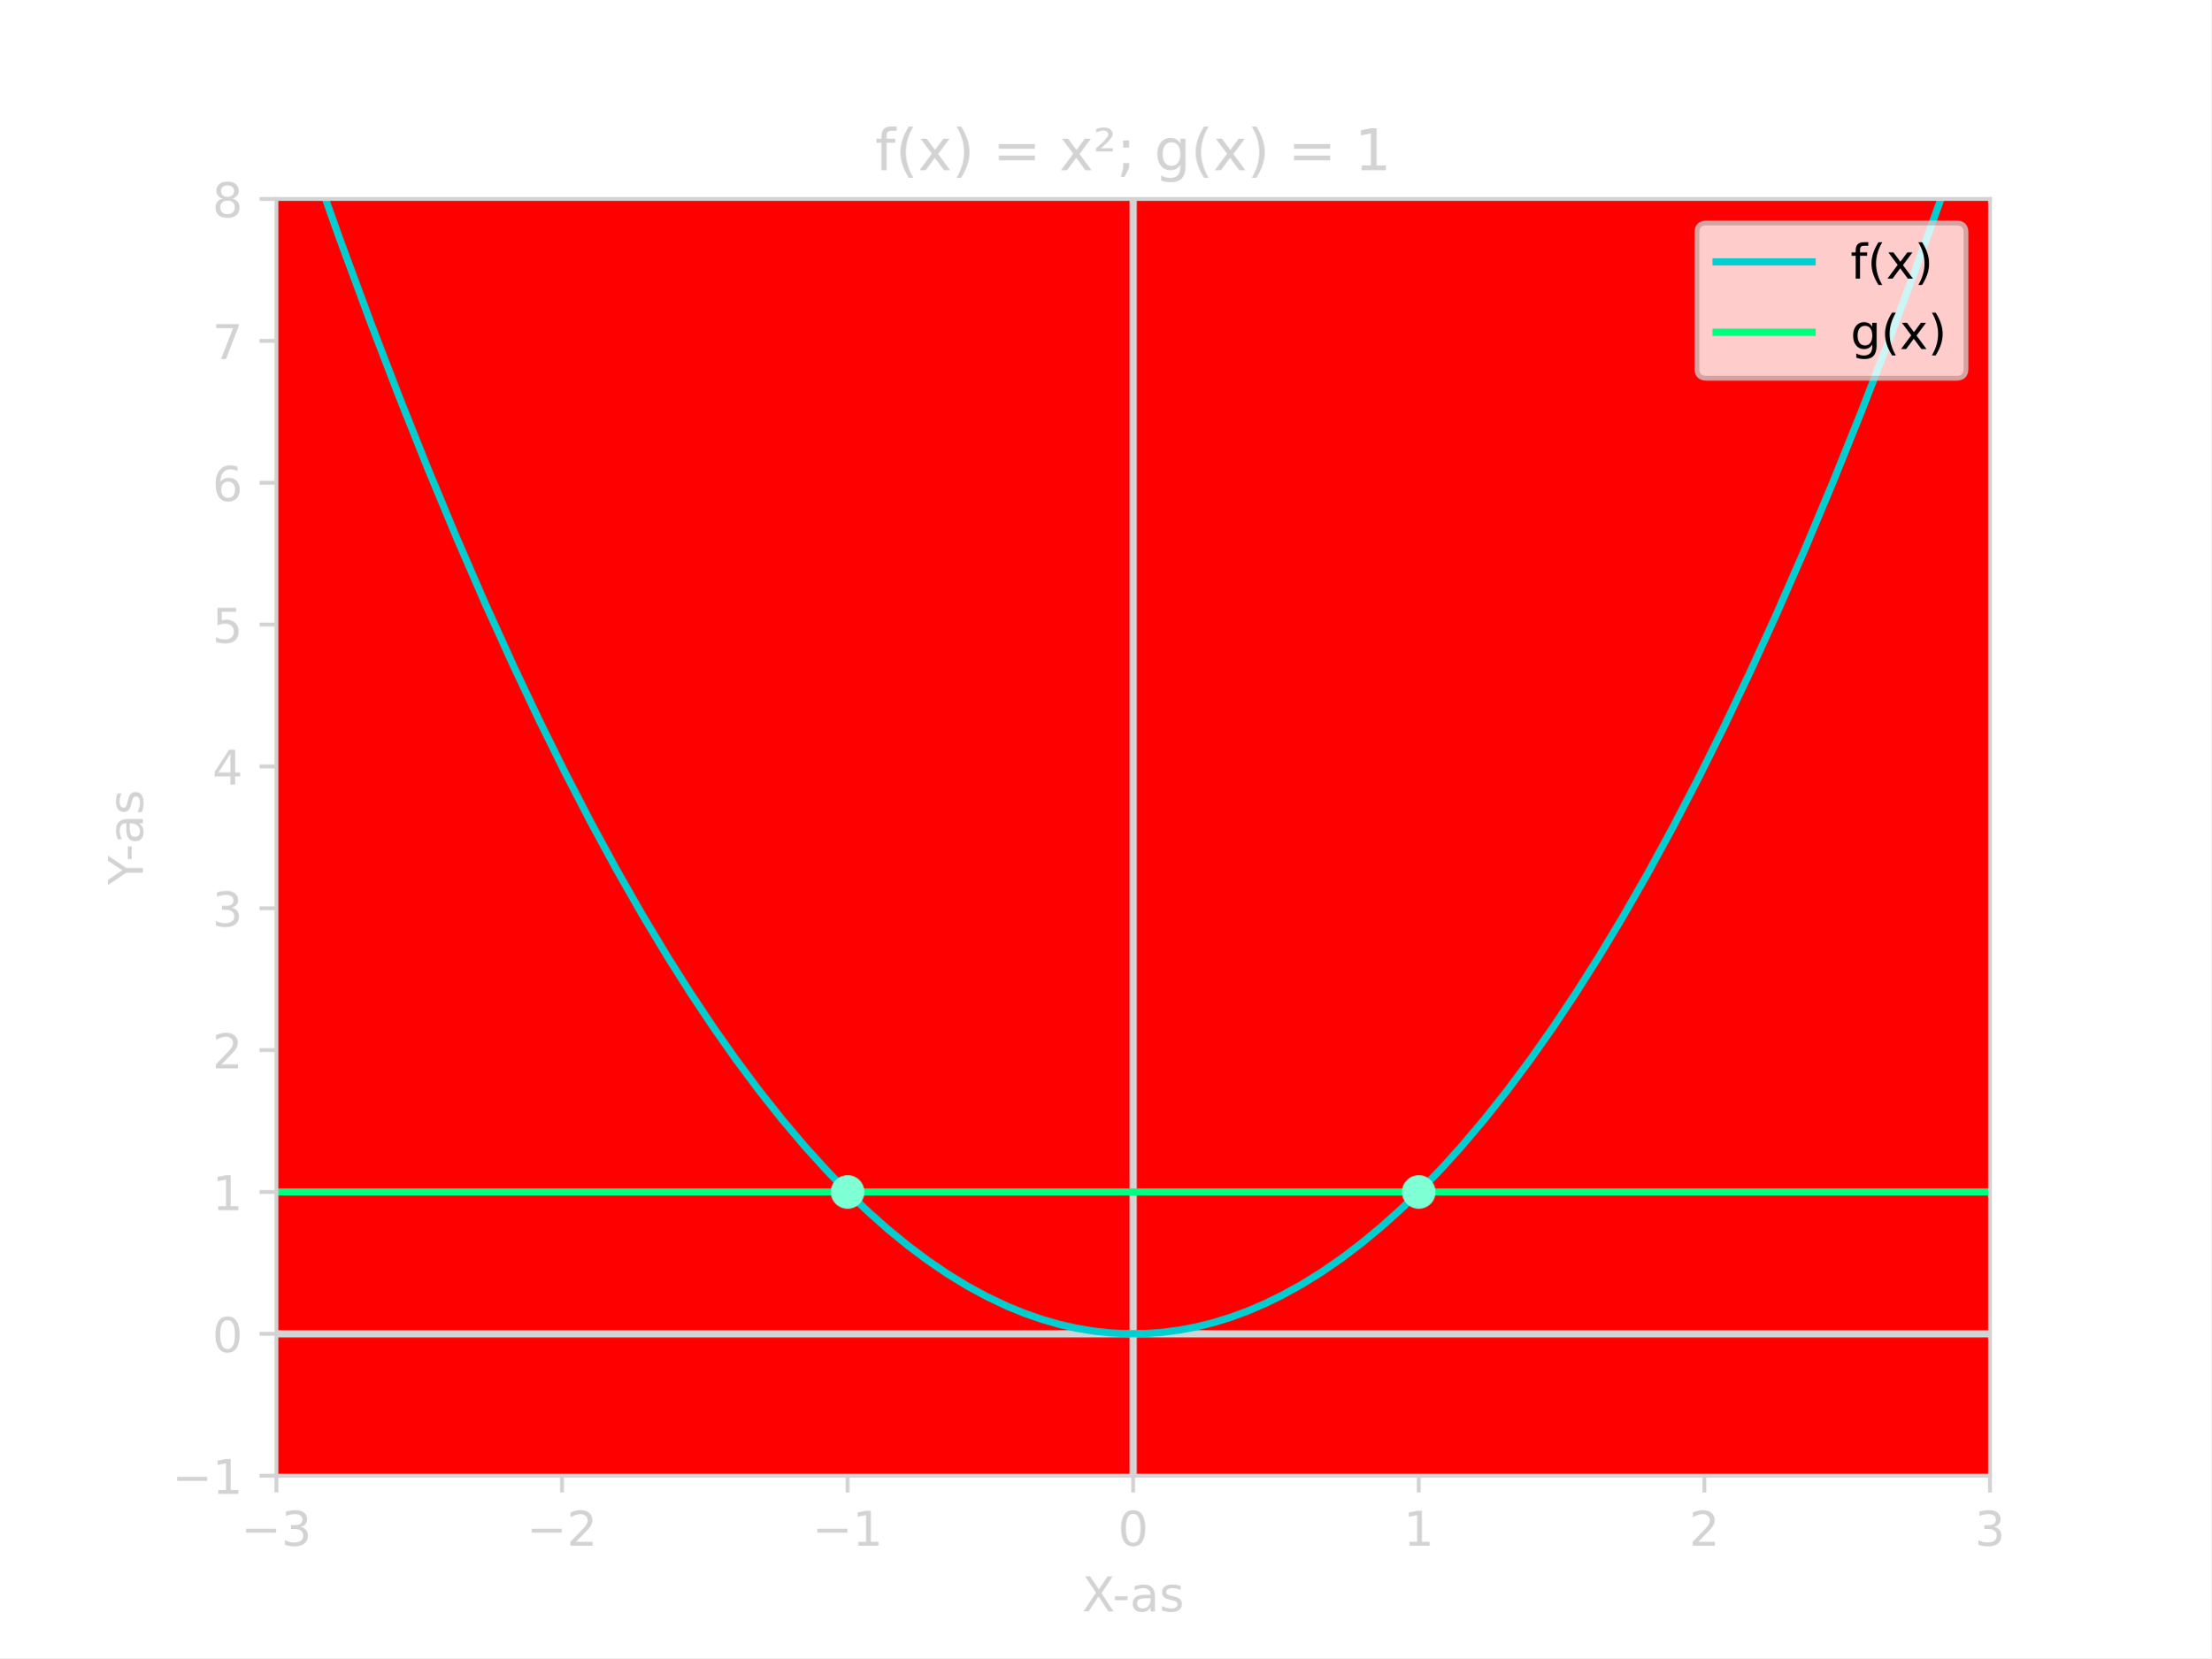
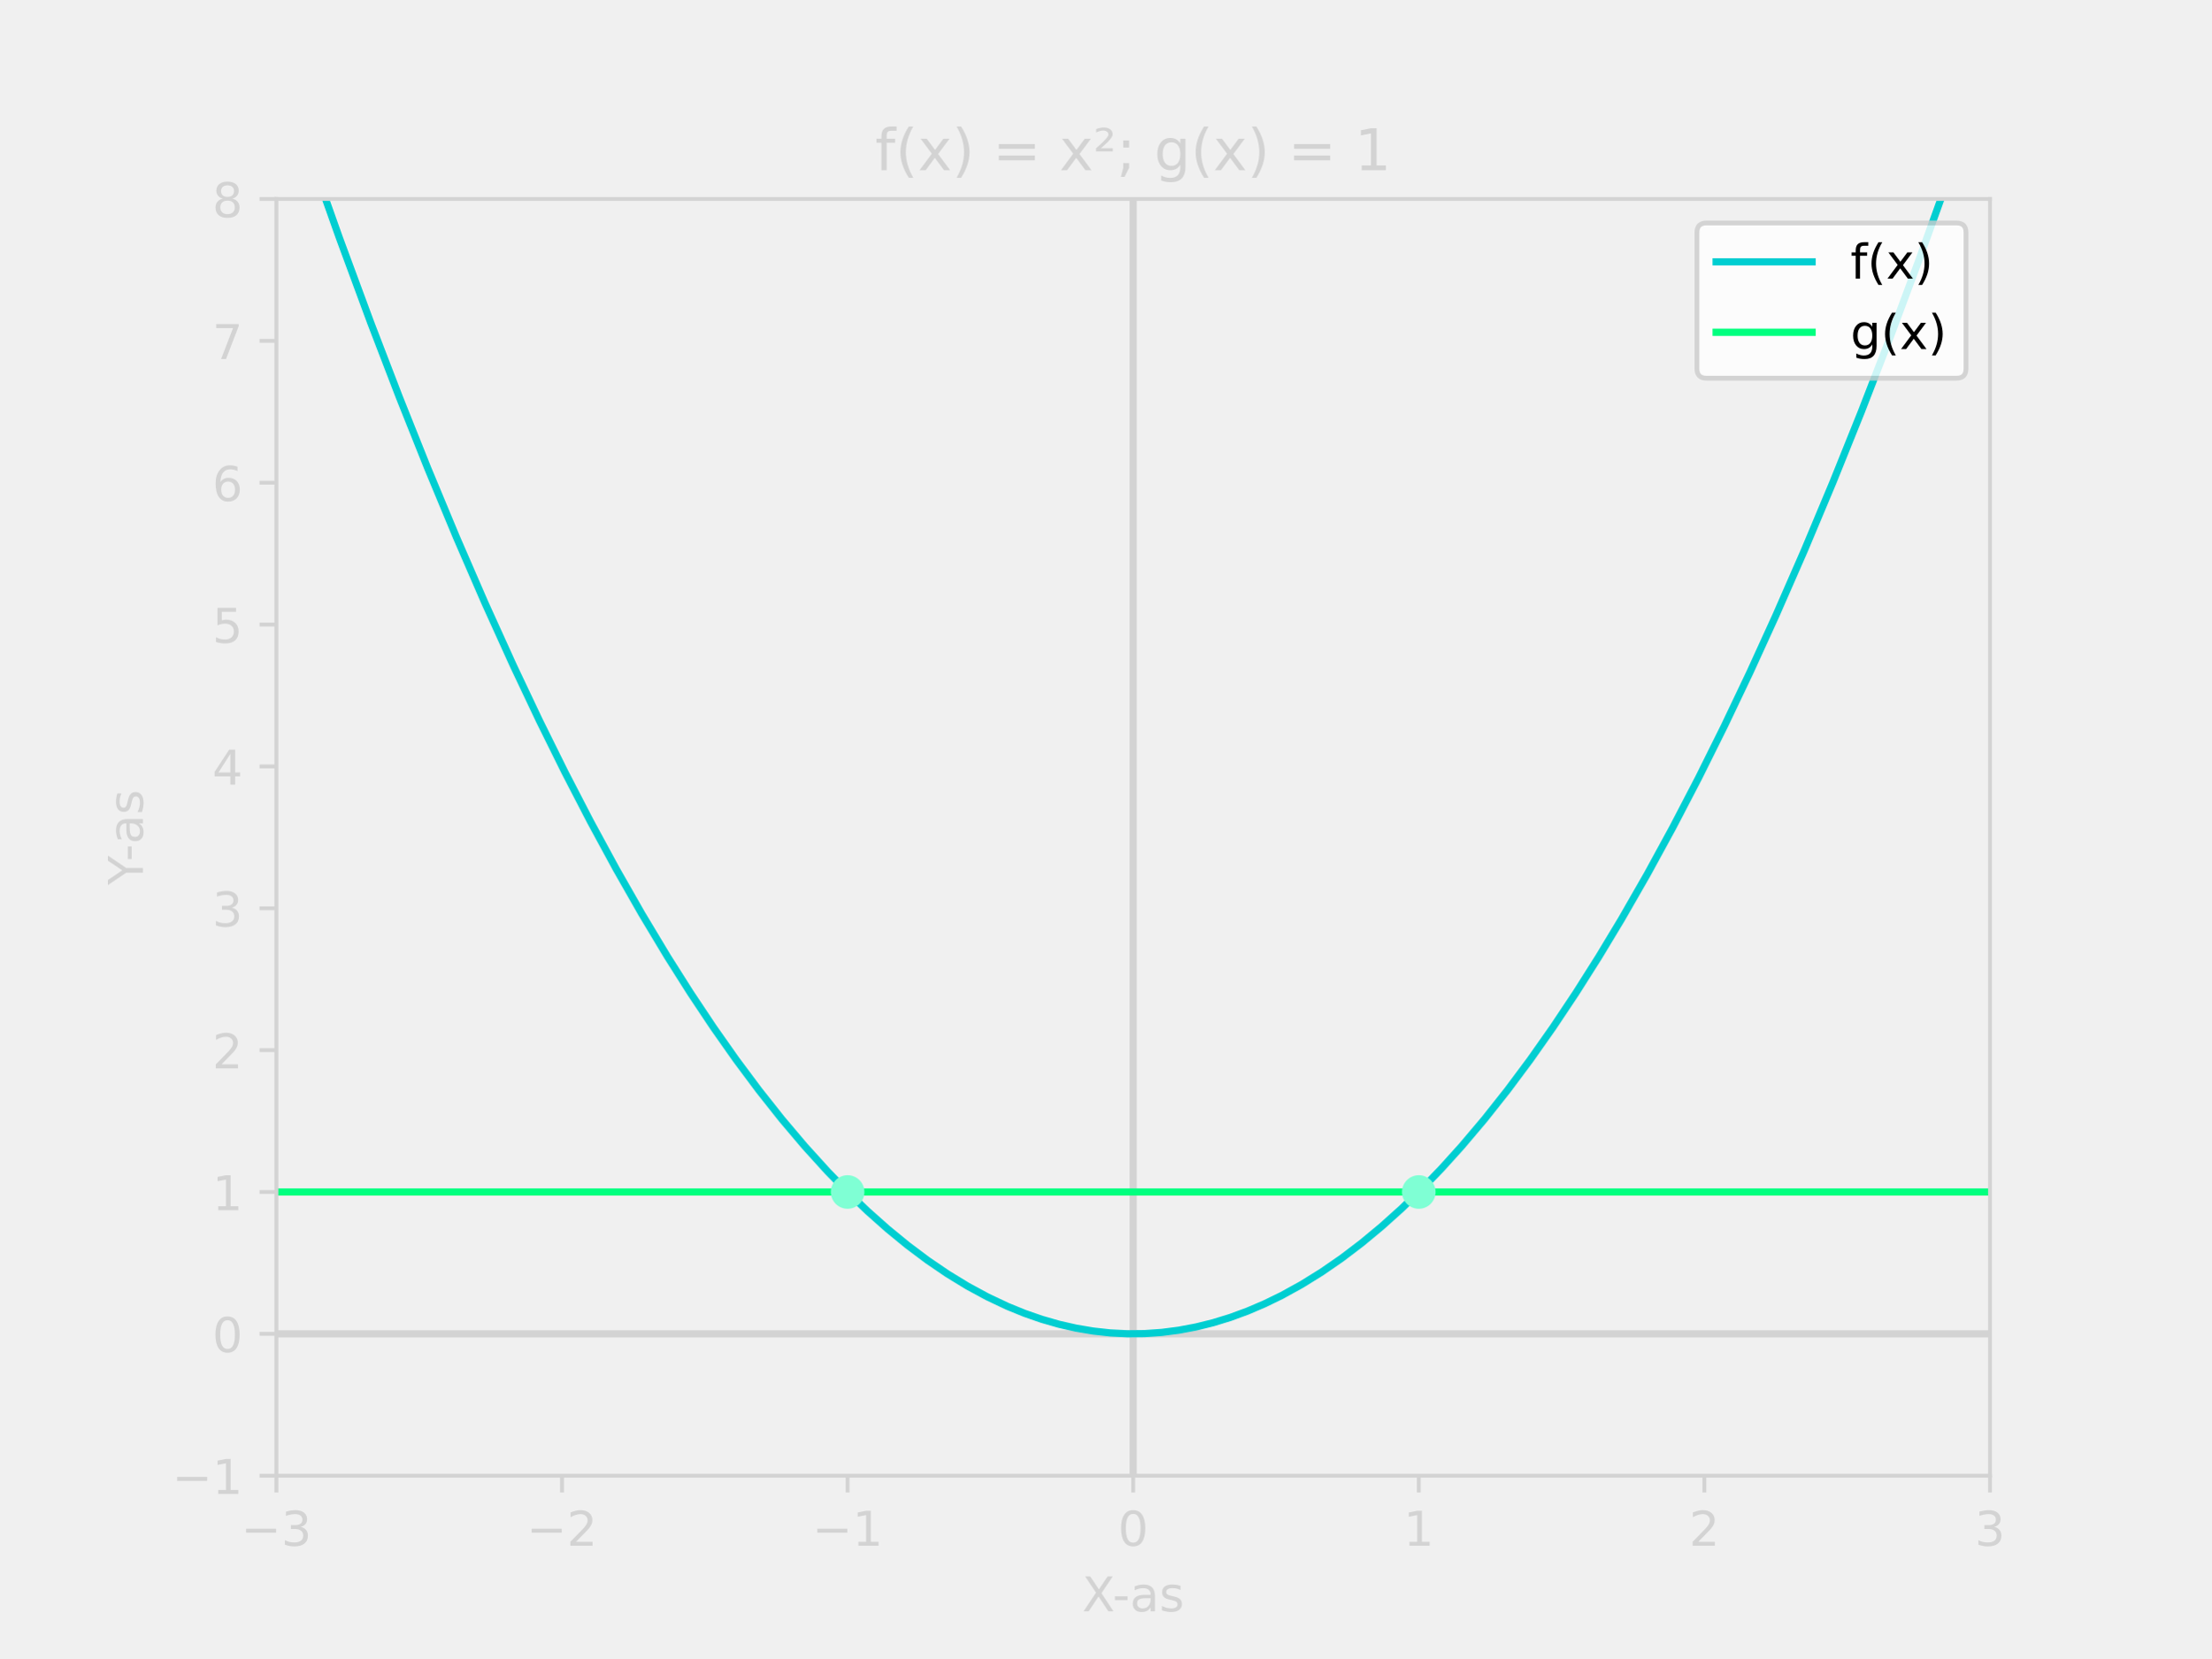
<svg xmlns="http://www.w3.org/2000/svg" xmlns:xlink="http://www.w3.org/1999/xlink" width="460.8pt" height="345.6pt" viewBox="0 0 460.8 345.6" version="1.1">
  <defs>
    <style type="text/css">*{stroke-linejoin: round; stroke-linecap: butt}</style>
  </defs>
  <g id="figure_1">
    <g id="patch_1">
-       <path d="M 0 345.6  L 460.8 345.6  L 460.8 0  L 0 0  z " style="fill: #ffffff" />
+       <path d="M 0 345.6  L 460.8 345.6  L 460.8 0  L 0 0  L 0 345.6  z " style="fill: none" />
    </g>
    <g id="axes_1">
      <g id="patch_2">
-         <path d="M 57.6 307.584  L 414.72 307.584  L 414.72 41.472  L 57.6 41.472  z " style="fill: #ff0000" />
+         <path d="M 57.6 307.584  L 414.72 307.584  L 414.72 41.472  L 57.6 41.472  L 57.6 307.584  z " style="fill: none" />
      </g>
      <g id="LineCollection_1">
-         <path d="M 57.6 278.016  L 414.72 278.016  " clip-path="url(#p417a8bb9be)" style="fill: none; stroke: #d3d3d3; stroke-width: 1.5" />
+         <path d="M 57.6 278.016  L 414.72 278.016  " clip-path="url(#pb1808e37a3)" style="fill: none; stroke: #d3d3d3; stroke-width: 1.5" />
      </g>
      <g id="LineCollection_2">
-         <path d="M 236.16 307.584  L 236.16 41.472  " clip-path="url(#p417a8bb9be)" style="fill: none; stroke: #d3d3d3; stroke-width: 1.5" />
+         <path d="M 236.16 307.584  L 236.16 41.472  " clip-path="url(#pb1808e37a3)" style="fill: none; stroke: #d3d3d3; stroke-width: 1.5" />
      </g>
      <g id="line2d_1">
-         <path d="M 57.6 11.904  L 64.147 31.061  L 70.694 49.503  L 77.242 67.229  L 83.194 82.722  L 89.146 97.625  L 95.098 111.936  L 101.05 125.655  L 107.002 138.783  L 112.358 150.093  L 117.715 160.924  L 123.072 171.276  L 128.429 181.148  L 133.786 190.542  L 139.142 199.457  L 143.904 206.979  L 148.666 214.123  L 153.427 220.888  L 158.189 227.274  L 162.95 233.283  L 167.712 238.912  L 172.474 244.164  L 176.64 248.448  L 180.806 252.443  L 184.973 256.148  L 189.139 259.563  L 193.306 262.688  L 197.472 265.524  L 201.638 268.069  L 205.805 270.325  L 209.971 272.292  L 213.542 273.746  L 217.114 274.988  L 220.685 276.017  L 224.256 276.833  L 227.827 277.436  L 231.398 277.827  L 234.97 278.004  L 238.541 277.969  L 242.112 277.72  L 245.683 277.259  L 249.254 276.585  L 252.826 275.698  L 256.397 274.598  L 259.968 273.285  L 263.539 271.759  L 267.11 270.021  L 271.277 267.723  L 275.443 265.136  L 279.61 262.259  L 283.776 259.092  L 287.942 255.636  L 292.109 251.89  L 296.275 247.854  L 300.442 243.528  L 304.608 238.912  L 309.37 233.283  L 314.131 227.274  L 318.893 220.888  L 323.654 214.123  L 328.416 206.979  L 333.178 199.457  L 337.939 191.556  L 343.296 182.216  L 348.653 172.396  L 354.01 162.098  L 359.366 151.32  L 364.723 140.064  L 370.08 128.328  L 376.032 114.727  L 381.984 100.534  L 387.936 85.75  L 393.888 70.375  L 399.84 54.408  L 405.792 37.85  L 412.339 18.953  L 414.125 13.675  L 414.125 13.675  " clip-path="url(#p417a8bb9be)" style="fill: none; stroke: #00ced1; stroke-width: 1.5; stroke-linecap: square" />
+         <path d="M 57.6 11.904  L 64.147 31.061  L 70.694 49.503  L 77.242 67.229  L 83.194 82.722  L 89.146 97.625  L 95.098 111.936  L 101.05 125.655  L 107.002 138.783  L 112.358 150.093  L 117.715 160.924  L 123.072 171.276  L 128.429 181.148  L 133.786 190.542  L 139.142 199.457  L 143.904 206.979  L 148.666 214.123  L 153.427 220.888  L 158.189 227.274  L 162.95 233.283  L 167.712 238.912  L 172.474 244.164  L 176.64 248.448  L 180.806 252.443  L 184.973 256.148  L 189.139 259.563  L 193.306 262.688  L 197.472 265.524  L 201.638 268.069  L 205.805 270.325  L 209.971 272.292  L 213.542 273.746  L 217.114 274.988  L 220.685 276.017  L 224.256 276.833  L 227.827 277.436  L 231.398 277.827  L 234.97 278.004  L 238.541 277.969  L 242.112 277.72  L 245.683 277.259  L 249.254 276.585  L 252.826 275.698  L 256.397 274.598  L 259.968 273.285  L 263.539 271.759  L 267.11 270.021  L 271.277 267.723  L 275.443 265.136  L 279.61 262.259  L 283.776 259.092  L 287.942 255.636  L 292.109 251.89  L 296.275 247.854  L 300.442 243.528  L 304.608 238.912  L 309.37 233.283  L 314.131 227.274  L 318.893 220.888  L 323.654 214.123  L 328.416 206.979  L 333.178 199.457  L 337.939 191.556  L 343.296 182.216  L 348.653 172.396  L 354.01 162.098  L 359.366 151.32  L 364.723 140.064  L 370.08 128.328  L 376.032 114.727  L 381.984 100.534  L 387.936 85.75  L 393.888 70.375  L 399.84 54.408  L 405.792 37.85  L 412.339 18.953  L 414.125 13.675  L 414.125 13.675  " clip-path="url(#pb1808e37a3)" style="fill: none; stroke: #00ced1; stroke-width: 1.5; stroke-linecap: square" />
      </g>
      <g id="line2d_2">
-         <path d="M 57.6 248.448  L 414.125 248.448  L 414.125 248.448  " clip-path="url(#p417a8bb9be)" style="fill: none; stroke: #00ff7f; stroke-width: 1.5; stroke-linecap: square" />
+         <path d="M 57.6 248.448  L 414.125 248.448  L 414.125 248.448  " clip-path="url(#pb1808e37a3)" style="fill: none; stroke: #00ff7f; stroke-width: 1.5; stroke-linecap: square" />
      </g>
      <g id="matplotlib.axis_1">
        <g id="xtick_1">
          <g id="line2d_3">
            <defs>
-               <path id="mb20abf31ce" d="M 0 0  L 0 3.5  " style="stroke: #d3d3d3; stroke-width: 0.8" />
+               <path id="mf228076ec9" d="M 0 0  L 0 3.5  " style="stroke: #d3d3d3; stroke-width: 0.8" />
            </defs>
            <g>
-               <use xlink:href="#mb20abf31ce" x="57.6" y="307.584" style="fill: #d3d3d3; stroke: #d3d3d3; stroke-width: 0.8" />
+               <use xlink:href="#mf228076ec9" x="57.6" y="307.584" style="fill: #d3d3d3; stroke: #d3d3d3; stroke-width: 0.8" />
            </g>
          </g>
          <g id="text_1">
            <g style="fill: #d3d3d3" transform="translate(50.22891 322.1824) scale(0.1 -0.1)">
              <defs>
                <path id="DejaVuSans-2212" d="M 678 2272  L 4684 2272  L 4684 1741  L 678 1741  L 678 2272  z " transform="scale(0.015625)" />
                <path id="DejaVuSans-33" d="M 2597 2516  Q 3050 2419 3304 2112  Q 3559 1806 3559 1356  Q 3559 666 3084 287  Q 2609 -91 1734 -91  Q 1441 -91 1130 -33  Q 819 25 488 141  L 488 750  Q 750 597 1062 519  Q 1375 441 1716 441  Q 2309 441 2620 675  Q 2931 909 2931 1356  Q 2931 1769 2642 2001  Q 2353 2234 1838 2234  L 1294 2234  L 1294 2753  L 1863 2753  Q 2328 2753 2575 2939  Q 2822 3125 2822 3475  Q 2822 3834 2567 4026  Q 2313 4219 1838 4219  Q 1578 4219 1281 4162  Q 984 4106 628 3988  L 628 4550  Q 988 4650 1302 4700  Q 1616 4750 1894 4750  Q 2613 4750 3031 4423  Q 3450 4097 3450 3541  Q 3450 3153 3228 2886  Q 3006 2619 2597 2516  z " transform="scale(0.015625)" />
              </defs>
              <use xlink:href="#DejaVuSans-2212" />
              <use xlink:href="#DejaVuSans-33" x="83.789" />
            </g>
          </g>
        </g>
        <g id="xtick_2">
          <g id="line2d_4">
            <g>
-               <use xlink:href="#mb20abf31ce" x="117.12" y="307.584" style="fill: #d3d3d3; stroke: #d3d3d3; stroke-width: 0.8" />
+               <use xlink:href="#mf228076ec9" x="117.12" y="307.584" style="fill: #d3d3d3; stroke: #d3d3d3; stroke-width: 0.8" />
            </g>
          </g>
          <g id="text_2">
            <g style="fill: #d3d3d3" transform="translate(109.7489 322.1824) scale(0.1 -0.1)">
              <defs>
                <path id="DejaVuSans-32" d="M 1228 531  L 3431 531  L 3431 0  L 469 0  L 469 531  Q 828 903 1448 1529  Q 2069 2156 2228 2338  Q 2531 2678 2651 2914  Q 2772 3150 2772 3378  Q 2772 3750 2511 3984  Q 2250 4219 1831 4219  Q 1534 4219 1204 4116  Q 875 4013 500 3803  L 500 4441  Q 881 4594 1212 4672  Q 1544 4750 1819 4750  Q 2544 4750 2975 4387  Q 3406 4025 3406 3419  Q 3406 3131 3298 2873  Q 3191 2616 2906 2266  Q 2828 2175 2409 1742  Q 1991 1309 1228 531  z " transform="scale(0.015625)" />
              </defs>
              <use xlink:href="#DejaVuSans-2212" />
              <use xlink:href="#DejaVuSans-32" x="83.789" />
            </g>
          </g>
        </g>
        <g id="xtick_3">
          <g id="line2d_5">
            <g>
-               <use xlink:href="#mb20abf31ce" x="176.64" y="307.584" style="fill: #d3d3d3; stroke: #d3d3d3; stroke-width: 0.8" />
+               <use xlink:href="#mf228076ec9" x="176.64" y="307.584" style="fill: #d3d3d3; stroke: #d3d3d3; stroke-width: 0.8" />
            </g>
          </g>
          <g id="text_3">
            <g style="fill: #d3d3d3" transform="translate(169.2689 322.1824) scale(0.1 -0.1)">
              <defs>
                <path id="DejaVuSans-31" d="M 794 531  L 1825 531  L 1825 4091  L 703 3866  L 703 4441  L 1819 4666  L 2450 4666  L 2450 531  L 3481 531  L 3481 0  L 794 0  L 794 531  z " transform="scale(0.015625)" />
              </defs>
              <use xlink:href="#DejaVuSans-2212" />
              <use xlink:href="#DejaVuSans-31" x="83.789" />
            </g>
          </g>
        </g>
        <g id="xtick_4">
          <g id="line2d_6">
            <g>
-               <use xlink:href="#mb20abf31ce" x="236.16" y="307.584" style="fill: #d3d3d3; stroke: #d3d3d3; stroke-width: 0.8" />
+               <use xlink:href="#mf228076ec9" x="236.16" y="307.584" style="fill: #d3d3d3; stroke: #d3d3d3; stroke-width: 0.8" />
            </g>
          </g>
          <g id="text_4">
            <g style="fill: #d3d3d3" transform="translate(232.9787 322.1824) scale(0.1 -0.1)">
              <defs>
                <path id="DejaVuSans-30" d="M 2034 4250  Q 1547 4250 1301 3770  Q 1056 3291 1056 2328  Q 1056 1369 1301 889  Q 1547 409 2034 409  Q 2525 409 2770 889  Q 3016 1369 3016 2328  Q 3016 3291 2770 3770  Q 2525 4250 2034 4250  z M 2034 4750  Q 2819 4750 3233 4129  Q 3647 3509 3647 2328  Q 3647 1150 3233 529  Q 2819 -91 2034 -91  Q 1250 -91 836 529  Q 422 1150 422 2328  Q 422 3509 836 4129  Q 1250 4750 2034 4750  z " transform="scale(0.015625)" />
              </defs>
              <use xlink:href="#DejaVuSans-30" />
            </g>
          </g>
        </g>
        <g id="xtick_5">
          <g id="line2d_7">
            <g>
-               <use xlink:href="#mb20abf31ce" x="295.68" y="307.584" style="fill: #d3d3d3; stroke: #d3d3d3; stroke-width: 0.8" />
+               <use xlink:href="#mf228076ec9" x="295.68" y="307.584" style="fill: #d3d3d3; stroke: #d3d3d3; stroke-width: 0.8" />
            </g>
          </g>
          <g id="text_5">
            <g style="fill: #d3d3d3" transform="translate(292.4987 322.1824) scale(0.1 -0.1)">
              <use xlink:href="#DejaVuSans-31" />
            </g>
          </g>
        </g>
        <g id="xtick_6">
          <g id="line2d_8">
            <g>
-               <use xlink:href="#mb20abf31ce" x="355.2" y="307.584" style="fill: #d3d3d3; stroke: #d3d3d3; stroke-width: 0.8" />
+               <use xlink:href="#mf228076ec9" x="355.2" y="307.584" style="fill: #d3d3d3; stroke: #d3d3d3; stroke-width: 0.8" />
            </g>
          </g>
          <g id="text_6">
            <g style="fill: #d3d3d3" transform="translate(352.0188 322.1824) scale(0.1 -0.1)">
              <use xlink:href="#DejaVuSans-32" />
            </g>
          </g>
        </g>
        <g id="xtick_7">
          <g id="line2d_9">
            <g>
-               <use xlink:href="#mb20abf31ce" x="414.72" y="307.584" style="fill: #d3d3d3; stroke: #d3d3d3; stroke-width: 0.8" />
+               <use xlink:href="#mf228076ec9" x="414.72" y="307.584" style="fill: #d3d3d3; stroke: #d3d3d3; stroke-width: 0.8" />
            </g>
          </g>
          <g id="text_7">
            <g style="fill: #d3d3d3" transform="translate(411.5387 322.1824) scale(0.1 -0.1)">
              <use xlink:href="#DejaVuSans-33" />
            </g>
          </g>
        </g>
        <g id="text_8">
          <g style="fill: #d3d3d3" transform="translate(225.5123 335.8606) scale(0.1 -0.1)">
            <defs>
              <path id="DejaVuSans-58" d="M 403 4666  L 1081 4666  L 2241 2931  L 3406 4666  L 4084 4666  L 2584 2425  L 4184 0  L 3506 0  L 2194 1984  L 872 0  L 191 0  L 1856 2491  L 403 4666  z " transform="scale(0.015625)" />
              <path id="DejaVuSans-2d" d="M 313 2009  L 1997 2009  L 1997 1497  L 313 1497  L 313 2009  z " transform="scale(0.015625)" />
              <path id="DejaVuSans-61" d="M 2194 1759  Q 1497 1759 1228 1600  Q 959 1441 959 1056  Q 959 750 1161 570  Q 1363 391 1709 391  Q 2188 391 2477 730  Q 2766 1069 2766 1631  L 2766 1759  L 2194 1759  z M 3341 1997  L 3341 0  L 2766 0  L 2766 531  Q 2569 213 2275 61  Q 1981 -91 1556 -91  Q 1019 -91 701 211  Q 384 513 384 1019  Q 384 1609 779 1909  Q 1175 2209 1959 2209  L 2766 2209  L 2766 2266  Q 2766 2663 2505 2880  Q 2244 3097 1772 3097  Q 1472 3097 1187 3025  Q 903 2953 641 2809  L 641 3341  Q 956 3463 1253 3523  Q 1550 3584 1831 3584  Q 2591 3584 2966 3190  Q 3341 2797 3341 1997  z " transform="scale(0.015625)" />
              <path id="DejaVuSans-73" d="M 2834 3397  L 2834 2853  Q 2591 2978 2328 3040  Q 2066 3103 1784 3103  Q 1356 3103 1142 2972  Q 928 2841 928 2578  Q 928 2378 1081 2264  Q 1234 2150 1697 2047  L 1894 2003  Q 2506 1872 2764 1633  Q 3022 1394 3022 966  Q 3022 478 2636 193  Q 2250 -91 1575 -91  Q 1294 -91 989 -36  Q 684 19 347 128  L 347 722  Q 666 556 975 473  Q 1284 391 1588 391  Q 1994 391 2212 530  Q 2431 669 2431 922  Q 2431 1156 2273 1281  Q 2116 1406 1581 1522  L 1381 1569  Q 847 1681 609 1914  Q 372 2147 372 2553  Q 372 3047 722 3315  Q 1072 3584 1716 3584  Q 2034 3584 2315 3537  Q 2597 3491 2834 3397  z " transform="scale(0.015625)" />
            </defs>
            <use xlink:href="#DejaVuSans-58" />
            <use xlink:href="#DejaVuSans-2d" x="63.506" />
            <use xlink:href="#DejaVuSans-61" x="99.59" />
            <use xlink:href="#DejaVuSans-73" x="160.869" />
          </g>
        </g>
      </g>
      <g id="matplotlib.axis_2">
        <g id="ytick_1">
          <g id="line2d_10">
            <defs>
-               <path id="mb9e5d94831" d="M 0 0  L -3.5 0  " style="stroke: #d3d3d3; stroke-width: 0.8" />
+               <path id="m8147d3290e" d="M 0 0  L -3.5 0  " style="stroke: #d3d3d3; stroke-width: 0.8" />
            </defs>
            <g>
-               <use xlink:href="#mb9e5d94831" x="57.6" y="307.584" style="fill: #d3d3d3; stroke: #d3d3d3; stroke-width: 0.8" />
+               <use xlink:href="#m8147d3290e" x="57.6" y="307.584" style="fill: #d3d3d3; stroke: #d3d3d3; stroke-width: 0.8" />
            </g>
          </g>
          <g id="text_9">
            <g style="fill: #d3d3d3" transform="translate(35.85781 311.3832) scale(0.1 -0.1)">
              <use xlink:href="#DejaVuSans-2212" />
              <use xlink:href="#DejaVuSans-31" x="83.789" />
            </g>
          </g>
        </g>
        <g id="ytick_2">
          <g id="line2d_11">
            <g>
-               <use xlink:href="#mb9e5d94831" x="57.6" y="278.016" style="fill: #d3d3d3; stroke: #d3d3d3; stroke-width: 0.8" />
+               <use xlink:href="#m8147d3290e" x="57.6" y="278.016" style="fill: #d3d3d3; stroke: #d3d3d3; stroke-width: 0.8" />
            </g>
          </g>
          <g id="text_10">
            <g style="fill: #d3d3d3" transform="translate(44.2375 281.8152) scale(0.1 -0.1)">
              <use xlink:href="#DejaVuSans-30" />
            </g>
          </g>
        </g>
        <g id="ytick_3">
          <g id="line2d_12">
            <g>
-               <use xlink:href="#mb9e5d94831" x="57.6" y="248.448" style="fill: #d3d3d3; stroke: #d3d3d3; stroke-width: 0.8" />
+               <use xlink:href="#m8147d3290e" x="57.6" y="248.448" style="fill: #d3d3d3; stroke: #d3d3d3; stroke-width: 0.8" />
            </g>
          </g>
          <g id="text_11">
            <g style="fill: #d3d3d3" transform="translate(44.2375 252.2472) scale(0.1 -0.1)">
              <use xlink:href="#DejaVuSans-31" />
            </g>
          </g>
        </g>
        <g id="ytick_4">
          <g id="line2d_13">
            <g>
-               <use xlink:href="#mb9e5d94831" x="57.6" y="218.88" style="fill: #d3d3d3; stroke: #d3d3d3; stroke-width: 0.8" />
+               <use xlink:href="#m8147d3290e" x="57.6" y="218.88" style="fill: #d3d3d3; stroke: #d3d3d3; stroke-width: 0.8" />
            </g>
          </g>
          <g id="text_12">
            <g style="fill: #d3d3d3" transform="translate(44.2375 222.6792) scale(0.1 -0.1)">
              <use xlink:href="#DejaVuSans-32" />
            </g>
          </g>
        </g>
        <g id="ytick_5">
          <g id="line2d_14">
            <g>
-               <use xlink:href="#mb9e5d94831" x="57.6" y="189.312" style="fill: #d3d3d3; stroke: #d3d3d3; stroke-width: 0.8" />
+               <use xlink:href="#m8147d3290e" x="57.6" y="189.312" style="fill: #d3d3d3; stroke: #d3d3d3; stroke-width: 0.8" />
            </g>
          </g>
          <g id="text_13">
            <g style="fill: #d3d3d3" transform="translate(44.2375 193.1112) scale(0.1 -0.1)">
              <use xlink:href="#DejaVuSans-33" />
            </g>
          </g>
        </g>
        <g id="ytick_6">
          <g id="line2d_15">
            <g>
-               <use xlink:href="#mb9e5d94831" x="57.6" y="159.744" style="fill: #d3d3d3; stroke: #d3d3d3; stroke-width: 0.8" />
+               <use xlink:href="#m8147d3290e" x="57.6" y="159.744" style="fill: #d3d3d3; stroke: #d3d3d3; stroke-width: 0.8" />
            </g>
          </g>
          <g id="text_14">
            <g style="fill: #d3d3d3" transform="translate(44.2375 163.5432) scale(0.1 -0.1)">
              <defs>
                <path id="DejaVuSans-34" d="M 2419 4116  L 825 1625  L 2419 1625  L 2419 4116  z M 2253 4666  L 3047 4666  L 3047 1625  L 3713 1625  L 3713 1100  L 3047 1100  L 3047 0  L 2419 0  L 2419 1100  L 313 1100  L 313 1709  L 2253 4666  z " transform="scale(0.015625)" />
              </defs>
              <use xlink:href="#DejaVuSans-34" />
            </g>
          </g>
        </g>
        <g id="ytick_7">
          <g id="line2d_16">
            <g>
-               <use xlink:href="#mb9e5d94831" x="57.6" y="130.176" style="fill: #d3d3d3; stroke: #d3d3d3; stroke-width: 0.8" />
+               <use xlink:href="#m8147d3290e" x="57.6" y="130.176" style="fill: #d3d3d3; stroke: #d3d3d3; stroke-width: 0.8" />
            </g>
          </g>
          <g id="text_15">
            <g style="fill: #d3d3d3" transform="translate(44.2375 133.9752) scale(0.1 -0.1)">
              <defs>
                <path id="DejaVuSans-35" d="M 691 4666  L 3169 4666  L 3169 4134  L 1269 4134  L 1269 2991  Q 1406 3038 1543 3061  Q 1681 3084 1819 3084  Q 2600 3084 3056 2656  Q 3513 2228 3513 1497  Q 3513 744 3044 326  Q 2575 -91 1722 -91  Q 1428 -91 1123 -41  Q 819 9 494 109  L 494 744  Q 775 591 1075 516  Q 1375 441 1709 441  Q 2250 441 2565 725  Q 2881 1009 2881 1497  Q 2881 1984 2565 2268  Q 2250 2553 1709 2553  Q 1456 2553 1204 2497  Q 953 2441 691 2322  L 691 4666  z " transform="scale(0.015625)" />
              </defs>
              <use xlink:href="#DejaVuSans-35" />
            </g>
          </g>
        </g>
        <g id="ytick_8">
          <g id="line2d_17">
            <g>
-               <use xlink:href="#mb9e5d94831" x="57.6" y="100.608" style="fill: #d3d3d3; stroke: #d3d3d3; stroke-width: 0.8" />
+               <use xlink:href="#m8147d3290e" x="57.6" y="100.608" style="fill: #d3d3d3; stroke: #d3d3d3; stroke-width: 0.8" />
            </g>
          </g>
          <g id="text_16">
            <g style="fill: #d3d3d3" transform="translate(44.2375 104.4072) scale(0.1 -0.1)">
              <defs>
                <path id="DejaVuSans-36" d="M 2113 2584  Q 1688 2584 1439 2293  Q 1191 2003 1191 1497  Q 1191 994 1439 701  Q 1688 409 2113 409  Q 2538 409 2786 701  Q 3034 994 3034 1497  Q 3034 2003 2786 2293  Q 2538 2584 2113 2584  z M 3366 4563  L 3366 3988  Q 3128 4100 2886 4159  Q 2644 4219 2406 4219  Q 1781 4219 1451 3797  Q 1122 3375 1075 2522  Q 1259 2794 1537 2939  Q 1816 3084 2150 3084  Q 2853 3084 3261 2657  Q 3669 2231 3669 1497  Q 3669 778 3244 343  Q 2819 -91 2113 -91  Q 1303 -91 875 529  Q 447 1150 447 2328  Q 447 3434 972 4092  Q 1497 4750 2381 4750  Q 2619 4750 2861 4703  Q 3103 4656 3366 4563  z " transform="scale(0.015625)" />
              </defs>
              <use xlink:href="#DejaVuSans-36" />
            </g>
          </g>
        </g>
        <g id="ytick_9">
          <g id="line2d_18">
            <g>
-               <use xlink:href="#mb9e5d94831" x="57.6" y="71.04" style="fill: #d3d3d3; stroke: #d3d3d3; stroke-width: 0.8" />
+               <use xlink:href="#m8147d3290e" x="57.6" y="71.04" style="fill: #d3d3d3; stroke: #d3d3d3; stroke-width: 0.8" />
            </g>
          </g>
          <g id="text_17">
            <g style="fill: #d3d3d3" transform="translate(44.2375 74.83922) scale(0.1 -0.1)">
              <defs>
                <path id="DejaVuSans-37" d="M 525 4666  L 3525 4666  L 3525 4397  L 1831 0  L 1172 0  L 2766 4134  L 525 4134  L 525 4666  z " transform="scale(0.015625)" />
              </defs>
              <use xlink:href="#DejaVuSans-37" />
            </g>
          </g>
        </g>
        <g id="ytick_10">
          <g id="line2d_19">
            <g>
-               <use xlink:href="#mb9e5d94831" x="57.6" y="41.472" style="fill: #d3d3d3; stroke: #d3d3d3; stroke-width: 0.8" />
+               <use xlink:href="#m8147d3290e" x="57.6" y="41.472" style="fill: #d3d3d3; stroke: #d3d3d3; stroke-width: 0.8" />
            </g>
          </g>
          <g id="text_18">
            <g style="fill: #d3d3d3" transform="translate(44.2375 45.27122) scale(0.1 -0.1)">
              <defs>
                <path id="DejaVuSans-38" d="M 2034 2216  Q 1584 2216 1326 1975  Q 1069 1734 1069 1313  Q 1069 891 1326 650  Q 1584 409 2034 409  Q 2484 409 2743 651  Q 3003 894 3003 1313  Q 3003 1734 2745 1975  Q 2488 2216 2034 2216  z M 1403 2484  Q 997 2584 770 2862  Q 544 3141 544 3541  Q 544 4100 942 4425  Q 1341 4750 2034 4750  Q 2731 4750 3128 4425  Q 3525 4100 3525 3541  Q 3525 3141 3298 2862  Q 3072 2584 2669 2484  Q 3125 2378 3379 2068  Q 3634 1759 3634 1313  Q 3634 634 3220 271  Q 2806 -91 2034 -91  Q 1263 -91 848 271  Q 434 634 434 1313  Q 434 1759 690 2068  Q 947 2378 1403 2484  z M 1172 3481  Q 1172 3119 1398 2916  Q 1625 2713 2034 2713  Q 2441 2713 2670 2916  Q 2900 3119 2900 3481  Q 2900 3844 2670 4047  Q 2441 4250 2034 4250  Q 1625 4250 1398 4047  Q 1172 3844 1172 3481  z " transform="scale(0.015625)" />
              </defs>
              <use xlink:href="#DejaVuSans-38" />
            </g>
          </g>
        </g>
        <g id="text_19">
          <g style="fill: #d3d3d3" transform="translate(29.77812 184.4608) rotate(-90) scale(0.1 -0.1)">
            <defs>
              <path id="DejaVuSans-59" d="M -13 4666  L 666 4666  L 1959 2747  L 3244 4666  L 3922 4666  L 2272 2222  L 2272 0  L 1638 0  L 1638 2222  L -13 4666  z " transform="scale(0.015625)" />
            </defs>
            <use xlink:href="#DejaVuSans-59" />
            <use xlink:href="#DejaVuSans-2d" x="49.209" />
            <use xlink:href="#DejaVuSans-61" x="85.293" />
            <use xlink:href="#DejaVuSans-73" x="146.572" />
          </g>
        </g>
      </g>
      <g id="PathCollection_1">
        <defs>
-           <path id="m8efe472600" d="M 0 3  C 0.796 3 1.559 2.684 2.121 2.121  C 2.684 1.559 3 0.796 3 0  C 3 -0.796 2.684 -1.559 2.121 -2.121  C 1.559 -2.684 0.796 -3 0 -3  C -0.796 -3 -1.559 -2.684 -2.121 -2.121  C -2.684 -1.559 -3 -0.796 -3 0  C -3 0.796 -2.684 1.559 -2.121 2.121  C -1.559 2.684 -0.796 3 0 3  z " style="stroke: #7fffd4" />
+           <path id="m710be30fd6" d="M 0 3  C 0.796 3 1.559 2.684 2.121 2.121  C 2.684 1.559 3 0.796 3 0  C 3 -0.796 2.684 -1.559 2.121 -2.121  C 1.559 -2.684 0.796 -3 0 -3  C -0.796 -3 -1.559 -2.684 -2.121 -2.121  C -2.684 -1.559 -3 -0.796 -3 0  C -3 0.796 -2.684 1.559 -2.121 2.121  C -1.559 2.684 -0.796 3 0 3  z " style="stroke: #7fffd4" />
        </defs>
-         <g clip-path="url(#p417a8bb9be)">
-           <use xlink:href="#m8efe472600" x="176.64" y="248.448" style="fill: #7fffd4; stroke: #7fffd4" />
+         <g clip-path="url(#pb1808e37a3)">
+           <use xlink:href="#m710be30fd6" x="176.64" y="248.448" style="fill: #7fffd4; stroke: #7fffd4" />
        </g>
      </g>
      <g id="PathCollection_2">
-         <g clip-path="url(#p417a8bb9be)">
-           <use xlink:href="#m8efe472600" x="295.68" y="248.448" style="fill: #7fffd4; stroke: #7fffd4" />
+         <g clip-path="url(#pb1808e37a3)">
+           <use xlink:href="#m710be30fd6" x="295.68" y="248.448" style="fill: #7fffd4; stroke: #7fffd4" />
        </g>
      </g>
      <g id="patch_3">
        <path d="M 57.6 307.584  L 57.6 41.472  " style="fill: none; stroke: #d3d3d3; stroke-width: 0.8; stroke-linejoin: miter; stroke-linecap: square" />
      </g>
      <g id="patch_4">
        <path d="M 414.72 307.584  L 414.72 41.472  " style="fill: none; stroke: #d3d3d3; stroke-width: 0.8; stroke-linejoin: miter; stroke-linecap: square" />
      </g>
      <g id="patch_5">
        <path d="M 57.6 307.584  L 414.72 307.584  " style="fill: none; stroke: #d3d3d3; stroke-width: 0.8; stroke-linejoin: miter; stroke-linecap: square" />
      </g>
      <g id="patch_6">
        <path d="M 57.6 41.472  L 414.72 41.472  " style="fill: none; stroke: #d3d3d3; stroke-width: 0.8; stroke-linejoin: miter; stroke-linecap: square" />
      </g>
      <g id="text_20">
        <g style="fill: #d3d3d3" transform="translate(182.3869 35.472) scale(0.12 -0.12)">
          <defs>
            <path id="DejaVuSans-66" d="M 2375 4863  L 2375 4384  L 1825 4384  Q 1516 4384 1395 4259  Q 1275 4134 1275 3809  L 1275 3500  L 2222 3500  L 2222 3053  L 1275 3053  L 1275 0  L 697 0  L 697 3053  L 147 3053  L 147 3500  L 697 3500  L 697 3744  Q 697 4328 969 4595  Q 1241 4863 1831 4863  L 2375 4863  z " transform="scale(0.015625)" />
            <path id="DejaVuSans-28" d="M 1984 4856  Q 1566 4138 1362 3434  Q 1159 2731 1159 2009  Q 1159 1288 1364 580  Q 1569 -128 1984 -844  L 1484 -844  Q 1016 -109 783 600  Q 550 1309 550 2009  Q 550 2706 781 3412  Q 1013 4119 1484 4856  L 1984 4856  z " transform="scale(0.015625)" />
            <path id="DejaVuSans-78" d="M 3513 3500  L 2247 1797  L 3578 0  L 2900 0  L 1881 1375  L 863 0  L 184 0  L 1544 1831  L 300 3500  L 978 3500  L 1906 2253  L 2834 3500  L 3513 3500  z " transform="scale(0.015625)" />
            <path id="DejaVuSans-29" d="M 513 4856  L 1013 4856  Q 1481 4119 1714 3412  Q 1947 2706 1947 2009  Q 1947 1309 1714 600  Q 1481 -109 1013 -844  L 513 -844  Q 928 -128 1133 580  Q 1338 1288 1338 2009  Q 1338 2731 1133 3434  Q 928 4138 513 4856  z " transform="scale(0.015625)" />
            <path id="DejaVuSans-20" transform="scale(0.015625)" />
            <path id="DejaVuSans-3d" d="M 678 2906  L 4684 2906  L 4684 2381  L 678 2381  L 678 2906  z M 678 1631  L 4684 1631  L 4684 1100  L 678 1100  L 678 1631  z " transform="scale(0.015625)" />
            <path id="DejaVuSans-b2" d="M 838 2444  L 2163 2444  L 2163 2088  L 294 2088  L 294 2431  Q 400 2528 597 2703  Q 1672 3656 1672 3950  Q 1672 4156 1509 4282  Q 1347 4409 1081 4409  Q 919 4409 728 4354  Q 538 4300 313 4191  L 313 4575  Q 553 4663 761 4706  Q 969 4750 1147 4750  Q 1600 4750 1872 4544  Q 2144 4338 2144 4000  Q 2144 3566 1109 2678  Q 934 2528 838 2444  z " transform="scale(0.015625)" />
            <path id="DejaVuSans-3b" d="M 750 3309  L 1409 3309  L 1409 2516  L 750 2516  L 750 3309  z M 750 794  L 1409 794  L 1409 256  L 897 -744  L 494 -744  L 750 256  L 750 794  z " transform="scale(0.015625)" />
            <path id="DejaVuSans-67" d="M 2906 1791  Q 2906 2416 2648 2759  Q 2391 3103 1925 3103  Q 1463 3103 1205 2759  Q 947 2416 947 1791  Q 947 1169 1205 825  Q 1463 481 1925 481  Q 2391 481 2648 825  Q 2906 1169 2906 1791  z M 3481 434  Q 3481 -459 3084 -895  Q 2688 -1331 1869 -1331  Q 1566 -1331 1297 -1286  Q 1028 -1241 775 -1147  L 775 -588  Q 1028 -725 1275 -790  Q 1522 -856 1778 -856  Q 2344 -856 2625 -561  Q 2906 -266 2906 331  L 2906 616  Q 2728 306 2450 153  Q 2172 0 1784 0  Q 1141 0 747 490  Q 353 981 353 1791  Q 353 2603 747 3093  Q 1141 3584 1784 3584  Q 2172 3584 2450 3431  Q 2728 3278 2906 2969  L 2906 3500  L 3481 3500  L 3481 434  z " transform="scale(0.015625)" />
          </defs>
          <use xlink:href="#DejaVuSans-66" />
          <use xlink:href="#DejaVuSans-28" x="35.205" />
          <use xlink:href="#DejaVuSans-78" x="74.219" />
          <use xlink:href="#DejaVuSans-29" x="133.398" />
          <use xlink:href="#DejaVuSans-20" x="172.412" />
          <use xlink:href="#DejaVuSans-3d" x="204.199" />
          <use xlink:href="#DejaVuSans-20" x="287.988" />
          <use xlink:href="#DejaVuSans-78" x="319.775" />
          <use xlink:href="#DejaVuSans-b2" x="378.955" />
          <use xlink:href="#DejaVuSans-3b" x="419.043" />
          <use xlink:href="#DejaVuSans-20" x="452.734" />
          <use xlink:href="#DejaVuSans-67" x="484.521" />
          <use xlink:href="#DejaVuSans-28" x="547.998" />
          <use xlink:href="#DejaVuSans-78" x="587.012" />
          <use xlink:href="#DejaVuSans-29" x="646.191" />
          <use xlink:href="#DejaVuSans-20" x="685.205" />
          <use xlink:href="#DejaVuSans-3d" x="716.992" />
          <use xlink:href="#DejaVuSans-20" x="800.781" />
          <use xlink:href="#DejaVuSans-31" x="832.568" />
        </g>
      </g>
      <g id="legend_1">
        <g id="patch_7">
          <path d="M 355.65 78.828  L 407.72 78.828  Q 409.72 78.828 409.72 76.828  L 409.72 48.472  Q 409.72 46.472 407.72 46.472  L 355.65 46.472  Q 353.65 46.472 353.65 48.472  L 353.65 76.828  Q 353.65 78.828 355.65 78.828  z " style="fill: #ffffff; opacity: 0.8; stroke: #cccccc; stroke-linejoin: miter" />
        </g>
        <g id="line2d_20">
          <path d="M 357.65 54.57  L 367.65 54.57  L 377.65 54.57  " style="fill: none; stroke: #00ced1; stroke-width: 1.5; stroke-linecap: square" />
        </g>
        <g id="text_21">
          <g transform="translate(385.6497 58.07044) scale(0.1 -0.1)">
            <use xlink:href="#DejaVuSans-66" />
            <use xlink:href="#DejaVuSans-28" x="35.205" />
            <use xlink:href="#DejaVuSans-78" x="74.219" />
            <use xlink:href="#DejaVuSans-29" x="133.398" />
          </g>
        </g>
        <g id="line2d_21">
          <path d="M 357.65 69.249  L 367.65 69.249  L 377.65 69.249  " style="fill: none; stroke: #00ff7f; stroke-width: 1.5; stroke-linecap: square" />
        </g>
        <g id="text_22">
          <g transform="translate(385.6497 72.74856) scale(0.1 -0.1)">
            <use xlink:href="#DejaVuSans-67" />
            <use xlink:href="#DejaVuSans-28" x="63.477" />
            <use xlink:href="#DejaVuSans-78" x="102.49" />
            <use xlink:href="#DejaVuSans-29" x="161.67" />
          </g>
        </g>
      </g>
    </g>
  </g>
  <defs>
-     <clipPath id="p417a8bb9be">
+     <clipPath id="pb1808e37a3">
      <rect x="57.6" y="41.472" width="357.12" height="266.112" />
    </clipPath>
  </defs>
</svg>
